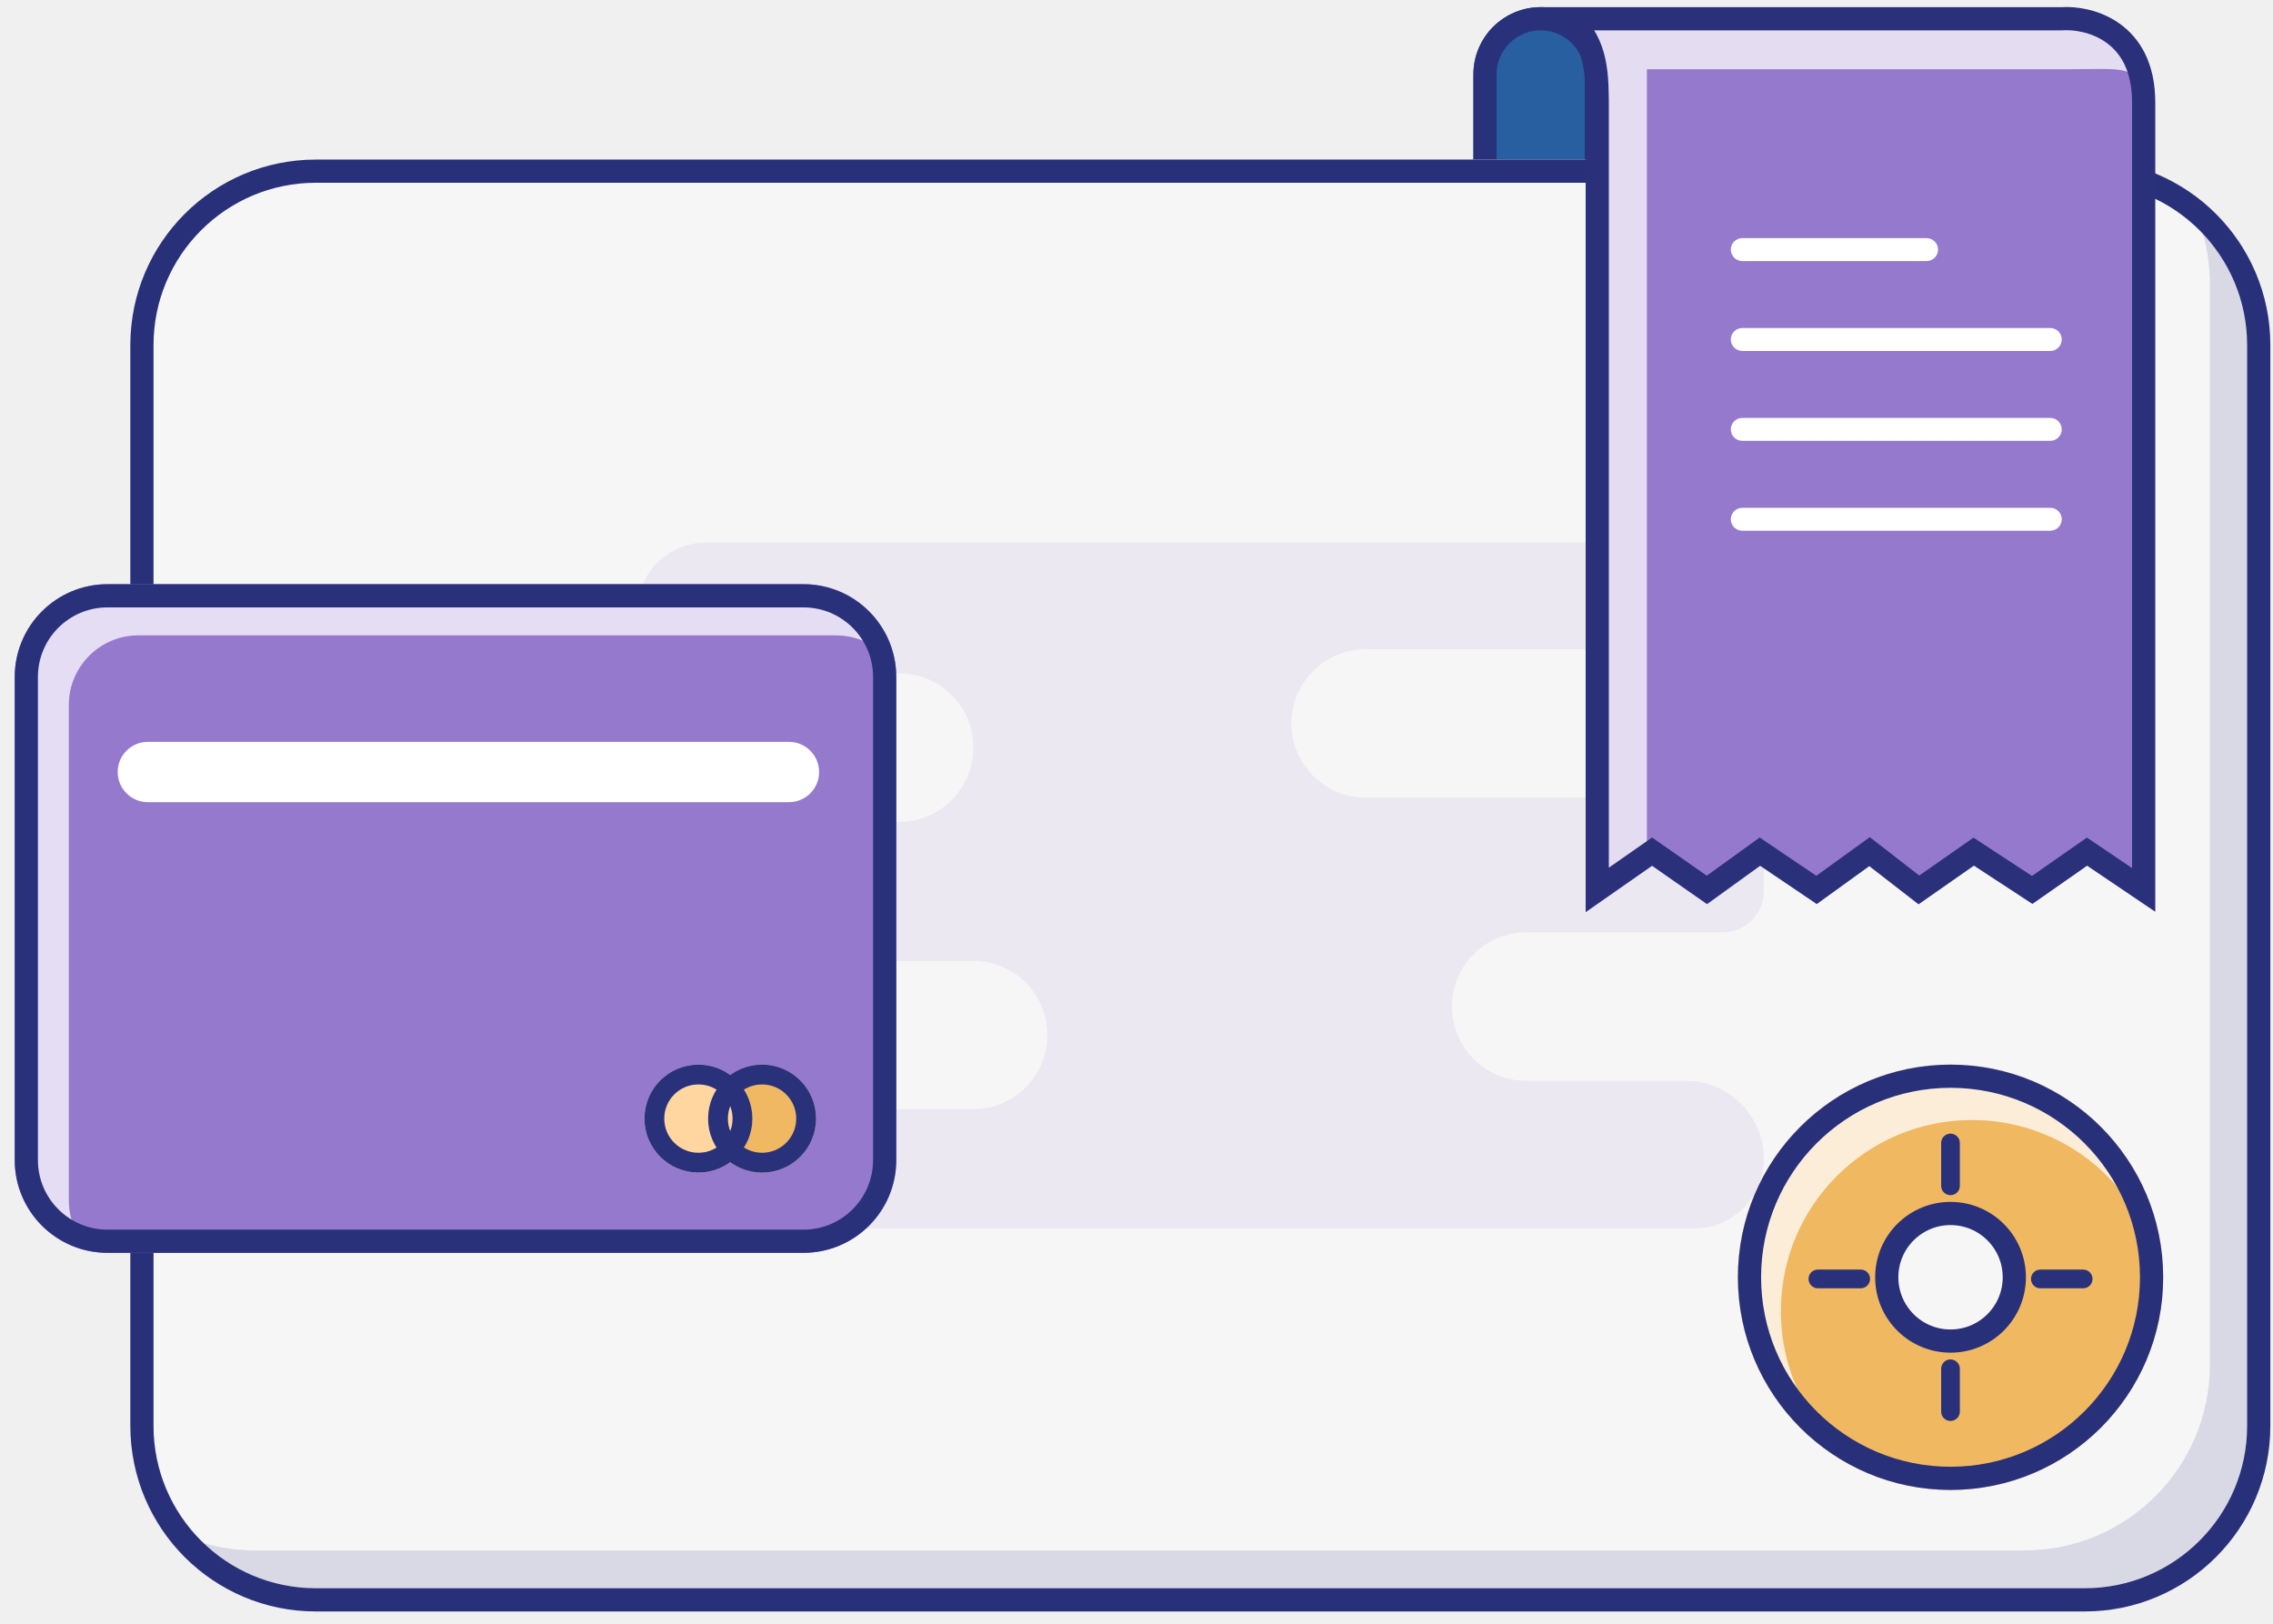
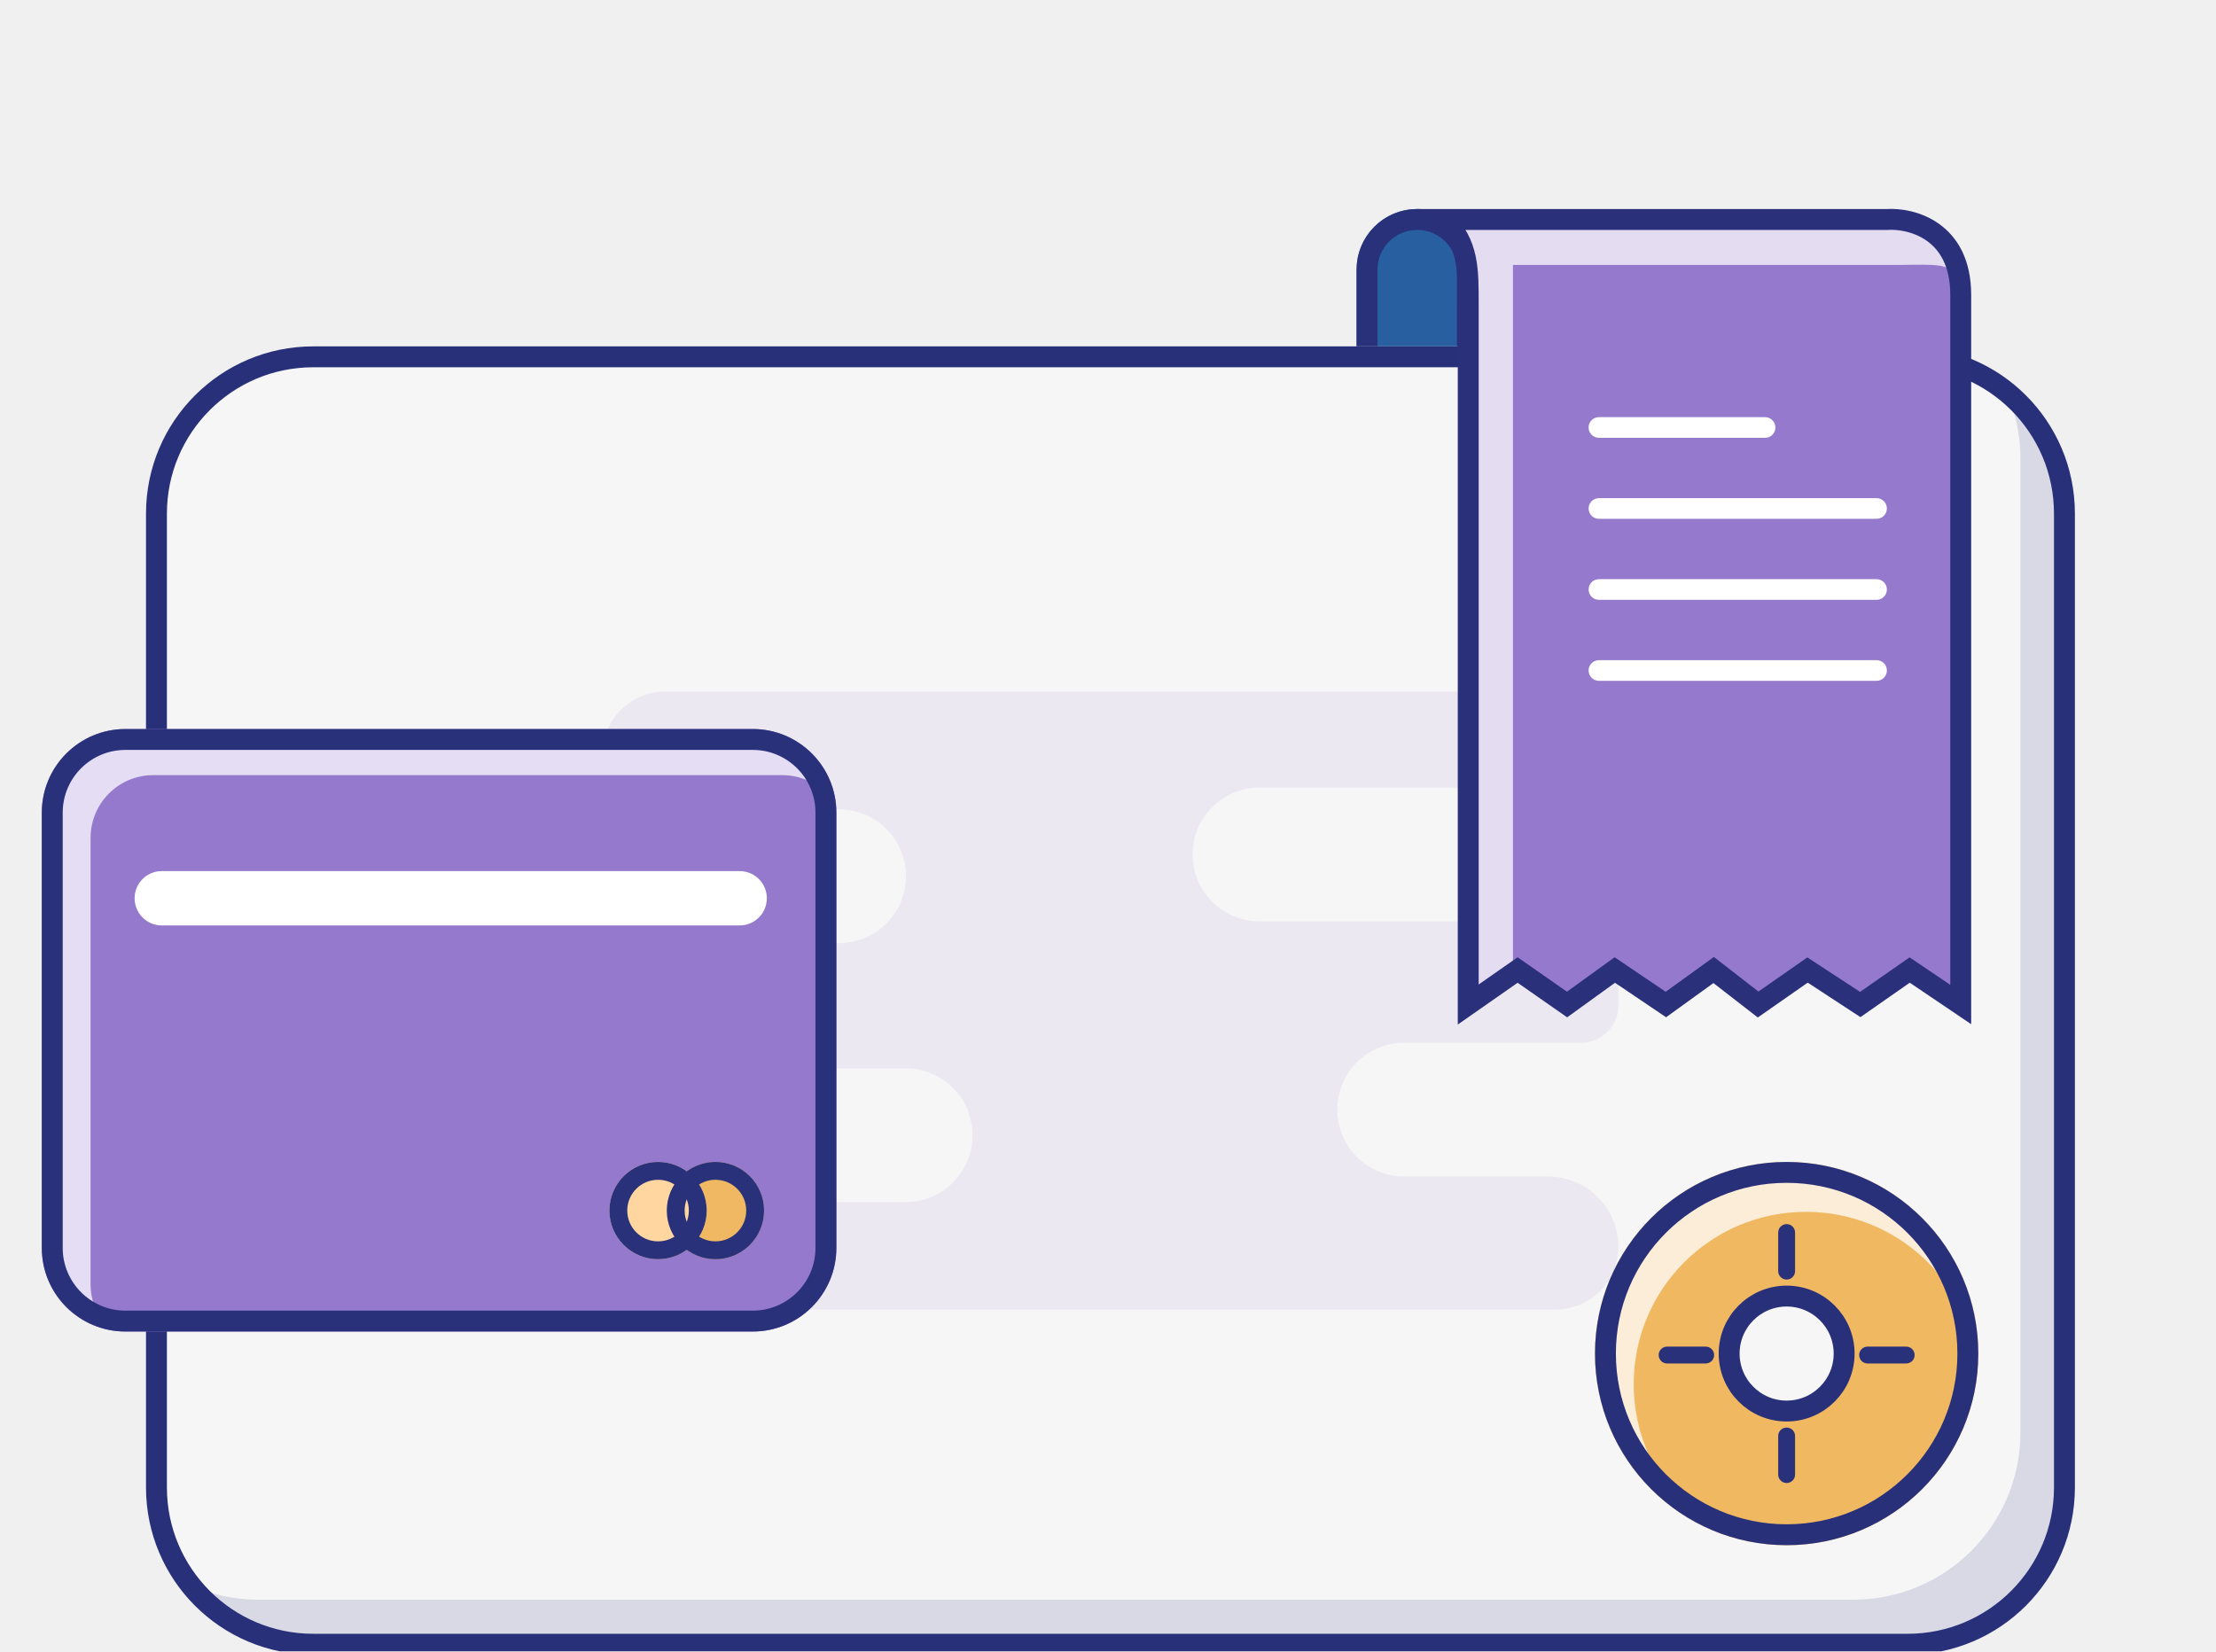
- <svg xmlns="http://www.w3.org/2000/svg" width="98" height="70" viewBox="0 0 98 70" fill="none">
-   <rect x="63.525" y="0.308" width="5.799" height="9.957" rx="2.899" fill="#275FA0" />
-   <rect x="64.025" y="0.808" width="4.799" height="8.957" rx="2.399" stroke="#2A317B" />
-   <rect x="5.619" y="6.879" width="92.266" height="62.591" rx="8" fill="#F6F6F6" />
-   <path fill-rule="evenodd" clip-rule="evenodd" d="M6.787 65.635C8.192 67.936 10.727 69.47 13.619 69.47H89.885C94.303 69.47 97.885 65.888 97.885 61.47V14.879C97.885 12.012 96.377 9.498 94.11 8.086C94.852 9.299 95.278 10.724 95.278 12.25V58.84C95.278 63.259 91.696 66.841 87.278 66.841H11.013C9.462 66.841 8.014 66.399 6.787 65.635Z" fill="#D9D9E5" />
-   <rect x="6.119" y="7.379" width="91.266" height="61.591" rx="7.5" stroke="#29307A" />
-   <path fill-rule="evenodd" clip-rule="evenodd" d="M76.047 26.39C76.047 24.733 74.704 23.39 73.047 23.39H30.457C28.801 23.39 27.457 24.733 27.457 26.39V28.111C27.457 28.65 28.005 29.03 28.544 29.03V29.03H38.771C40.538 29.03 41.971 30.462 41.971 32.229C41.971 33.996 40.538 35.429 38.771 35.429H28.544V35.429C28.005 35.429 27.457 35.809 27.457 36.348V49.958C27.457 51.615 28.801 52.958 30.457 52.958H73.047C74.704 52.958 76.047 51.615 76.047 49.958V49.958C76.047 48.099 74.54 46.593 72.681 46.593H65.803C64.036 46.593 62.603 45.16 62.603 43.393C62.603 41.626 64.036 40.194 65.803 40.194H74.273C75.253 40.194 76.047 39.4 76.047 38.42V36.074C76.047 35.123 74.439 34.387 73.488 34.387V34.387H58.88C57.113 34.387 55.681 32.955 55.681 31.188C55.681 29.421 57.113 27.988 58.88 27.988H73.488C73.518 27.988 73.547 27.989 73.577 27.989C74.499 28.015 76.047 27.313 76.047 26.39V26.39ZM41.956 47.818C43.723 47.818 45.155 46.386 45.155 44.619C45.155 42.852 43.723 41.42 41.956 41.42H31.729C29.962 41.42 28.529 42.852 28.529 44.619C28.529 46.386 29.962 47.818 31.729 47.818H41.956Z" fill="#EBE8F1" />
-   <rect x="0.635" y="25.185" width="38.007" height="28.825" rx="4" fill="#9579CD" />
-   <path fill-rule="evenodd" clip-rule="evenodd" d="M4.019 25.624C2.362 25.624 1.019 26.967 1.019 28.624V50.285C1.019 51.71 2.012 52.902 3.344 53.209C3.104 52.778 2.968 52.282 2.968 51.754V30.391C2.968 28.734 4.311 27.391 5.968 27.391H36.046C36.509 27.391 36.948 27.496 37.339 27.684C36.945 26.487 35.818 25.624 34.49 25.624H4.019Z" fill="#E4DDF3" />
-   <rect x="1.135" y="25.685" width="37.007" height="27.825" rx="3.5" stroke="#2A317B" />
-   <rect x="5.074" y="31.982" width="30.242" height="2.6" rx="1.3" fill="white" />
-   <circle cx="32.856" cy="48.223" r="2.327" fill="#F0B862" />
-   <circle cx="30.112" cy="48.223" r="2.327" fill="#FFD6A0" />
-   <circle cx="30.112" cy="48.223" r="1.9" stroke="#29317A" stroke-width="0.854" />
-   <circle cx="32.856" cy="48.223" r="1.9" stroke="#29317A" stroke-width="0.854" />
-   <path d="M88.878 2.242L68.865 2.242C68.865 3.676 68.866 4.572 68.866 6.16V38.365L71.229 36.778L73.593 38.365L75.878 36.778L78.32 38.365L80.605 36.778L82.733 38.365L85.096 36.778L87.618 38.365L89.981 36.778L92.424 38.365V5.707C92.424 1.849 92.424 2.242 88.878 2.242Z" fill="#9579CD" />
-   <path fill-rule="evenodd" clip-rule="evenodd" d="M67.689 1.218H88.878C90.06 1.136 92.424 1.733 92.424 4.781V38.365L92.424 38.365V6.664C92.424 4.54 92.424 3.629 91.974 3.245C91.556 2.888 90.751 2.985 89.2 2.985H71.006C71.006 3.622 71.006 4.159 71.006 4.691C71.006 5.432 71.006 6.165 71.006 7.146V36.887L68.865 38.365V5.247C68.865 5.213 68.865 5.179 68.866 5.145C68.866 3.561 68.867 2.324 67.689 1.218Z" fill="#E4DCF1" />
-   <path d="M88.878 0.809H67.689C68.892 1.952 68.865 3.232 68.865 4.883V38.365L71.229 36.715L73.593 38.365L75.878 36.715L78.32 38.365L80.605 36.715L82.733 38.365L85.096 36.715L87.618 38.365L89.981 36.715L92.424 38.365V4.412C92.424 1.331 90.06 0.726 88.878 0.809Z" stroke="#2B307B" />
-   <rect x="74.624" y="10.266" width="8.935" height="0.989" rx="0.495" fill="white" />
-   <rect x="74.624" y="14.141" width="14.268" height="0.989" rx="0.495" fill="white" />
-   <rect x="74.624" y="18.016" width="14.268" height="0.989" rx="0.495" fill="white" />
-   <rect x="74.624" y="21.891" width="14.268" height="0.989" rx="0.495" fill="white" />
-   <path fill-rule="evenodd" clip-rule="evenodd" d="M84.097 64.233C89.161 64.233 93.265 60.128 93.265 55.064C93.265 50.001 89.161 45.896 84.097 45.896C79.034 45.896 74.929 50.001 74.929 55.064C74.929 60.128 79.034 64.233 84.097 64.233ZM84.097 58.11C85.779 58.11 87.143 56.746 87.143 55.064C87.143 53.382 85.779 52.018 84.097 52.018C82.415 52.018 81.051 53.382 81.051 55.064C81.051 56.746 82.415 58.11 84.097 58.11Z" fill="#F0B861" />
-   <path fill-rule="evenodd" clip-rule="evenodd" d="M93.235 55.814C93.255 55.566 93.265 55.316 93.265 55.064C93.265 50.001 89.161 45.896 84.097 45.896C79.034 45.896 74.929 50.001 74.929 55.064C74.929 58.997 77.405 62.351 80.883 63.653C78.431 62.226 76.782 59.568 76.782 56.526C76.782 51.974 80.472 48.284 85.024 48.284C89.336 48.284 92.874 51.595 93.235 55.814Z" fill="#FCEDD8" />
-   <circle cx="84.097" cy="55.064" r="8.668" stroke="#29307A" />
-   <circle cx="84.097" cy="55.064" r="2.75" stroke="#29307A" />
-   <rect x="83.692" y="48.871" width="0.807" height="2.653" rx="0.403" fill="#2A317B" />
-   <rect x="87.565" y="55.539" width="0.807" height="2.653" rx="0.403" transform="rotate(-90 87.5654 55.5388)" fill="#2A317B" />
-   <rect x="77.975" y="55.539" width="0.807" height="2.653" rx="0.403" transform="rotate(-90 77.9746 55.5388)" fill="#2A317B" />
-   <rect x="83.692" y="58.605" width="0.807" height="2.653" rx="0.403" fill="#2A317B" />
+ <svg xmlns="http://www.w3.org/2000/svg" width="106" height="79" viewBox="0 0 106 79" fill="none">
+   <g clip-path="url(#clip0_1080_3039)">
+     <rect x="64.891" y="10" width="5.799" height="9.957" rx="2.899" fill="#275FA0" />
+     <rect x="65.391" y="10.5" width="4.799" height="8.957" rx="2.399" stroke="#2A317B" />
+     <rect x="6.984" y="16.571" width="92.266" height="62.591" rx="8" fill="#F6F6F6" />
+     <path fill-rule="evenodd" clip-rule="evenodd" d="M8.153 75.327C9.559 77.626 12.092 79.162 14.985 79.162H91.25C95.669 79.162 99.25 75.58 99.25 71.162V24.571C99.25 21.703 97.742 19.188 95.475 17.776C96.217 18.989 96.644 20.415 96.644 21.941V68.532C96.644 72.951 93.062 76.532 88.644 76.532H12.378C10.827 76.532 9.379 76.091 8.153 75.327Z" fill="#D9D9E5" />
+     <rect x="7.484" y="17.071" width="91.266" height="61.591" rx="7.5" stroke="#29307A" />
+     <path fill-rule="evenodd" clip-rule="evenodd" d="M77.412 36.082C77.412 34.425 76.069 33.082 74.412 33.082H31.823C30.166 33.082 28.823 34.425 28.823 36.082V37.802C28.823 38.342 29.37 38.722 29.909 38.722V38.722H40.137C41.904 38.722 43.336 40.154 43.336 41.921C43.336 43.688 41.904 45.12 40.137 45.12H29.909V45.12C29.37 45.12 28.823 45.5 28.823 46.04V59.65C28.823 61.307 30.166 62.65 31.823 62.65H74.412C76.069 62.65 77.412 61.307 77.412 59.65V59.65C77.412 57.791 75.905 56.284 74.046 56.284H67.168C65.401 56.284 63.969 54.852 63.969 53.085C63.969 51.318 65.401 49.886 67.168 49.886H75.638C76.618 49.886 77.412 49.091 77.412 48.112V45.766C77.412 44.814 75.804 44.078 74.853 44.078V44.078H60.245C58.478 44.078 57.046 42.646 57.046 40.879C57.046 39.112 58.478 37.68 60.245 37.68H74.853C74.883 37.68 74.913 37.68 74.942 37.681C75.865 37.706 77.412 37.005 77.412 36.082V36.082ZM43.321 57.51C45.088 57.51 46.521 56.078 46.521 54.311C46.521 52.544 45.088 51.111 43.321 51.111H33.094C31.327 51.111 29.895 52.544 29.895 54.311C29.895 56.078 31.327 57.51 33.094 57.51H43.321Z" fill="#EBE8F1" />
+     <rect x="2" y="34.877" width="38.007" height="28.825" rx="4" fill="#9579CD" />
+     <path fill-rule="evenodd" clip-rule="evenodd" d="M5.384 35.316C3.727 35.316 2.384 36.659 2.384 38.316V59.977C2.384 61.401 3.377 62.594 4.709 62.9C4.47 62.469 4.333 61.973 4.333 61.446V40.083C4.333 38.426 5.676 37.083 7.333 37.083H37.411C37.874 37.083 38.313 37.188 38.705 37.375C38.31 36.179 37.183 35.316 35.855 35.316H5.384Z" fill="#E4DDF3" />
+     <rect x="2.5" y="35.377" width="37.007" height="27.825" rx="3.5" stroke="#2A317B" />
+     <rect x="6.439" y="41.674" width="30.242" height="2.6" rx="1.3" fill="white" />
+     <circle cx="34.222" cy="57.915" r="2.327" fill="#F0B862" />
+     <circle cx="31.477" cy="57.915" r="2.327" fill="#FFD6A0" />
+     <circle cx="31.477" cy="57.915" r="1.9" stroke="#29317A" stroke-width="0.854" />
+     <circle cx="34.222" cy="57.915" r="1.9" stroke="#29317A" stroke-width="0.854" />
+     <path d="M90.243 11.933L70.231 11.933C70.231 13.368 70.231 14.264 70.231 15.852V48.057L72.594 46.469L74.958 48.057L77.243 46.469L79.686 48.057L81.971 46.469L84.098 48.057L86.462 46.469L88.983 48.057L91.347 46.469L93.789 48.057V15.398C93.789 11.541 93.789 11.933 90.243 11.933Z" fill="#9579CD" />
+     <path fill-rule="evenodd" clip-rule="evenodd" d="M69.055 10.909H90.243C91.425 10.827 93.789 11.425 93.789 14.473V48.057L93.789 48.057V16.356C93.789 14.231 93.789 13.321 93.339 12.936C92.922 12.58 92.117 12.676 90.565 12.676H72.371C72.371 13.313 72.371 13.85 72.371 14.383C72.371 15.124 72.371 15.856 72.371 16.838V46.579L70.231 48.057V14.939C70.231 14.905 70.231 14.871 70.231 14.837C70.231 13.253 70.232 12.016 69.055 10.909Z" fill="#E4DCF1" />
+     <path d="M90.243 10.501H69.055C70.257 11.643 70.231 12.924 70.231 14.575V48.057L72.594 46.407L74.958 48.057L77.243 46.407L79.686 48.057L81.971 46.407L84.098 48.057L86.462 46.407L88.983 48.057L91.347 46.407L93.789 48.057V14.103C93.789 11.022 91.425 10.418 90.243 10.501Z" stroke="#2B307B" />
+     <rect x="75.989" y="19.957" width="8.935" height="0.989" rx="0.495" fill="white" />
+     <rect x="75.989" y="23.832" width="14.268" height="0.989" rx="0.495" fill="white" />
+     <rect x="75.989" y="27.708" width="14.268" height="0.989" rx="0.495" fill="white" />
+     <rect x="75.989" y="31.583" width="14.268" height="0.989" rx="0.495" fill="white" />
+     <path fill-rule="evenodd" clip-rule="evenodd" d="M85.462 73.924C90.526 73.924 94.631 69.819 94.631 64.756C94.631 59.692 90.526 55.587 85.462 55.587C80.399 55.587 76.294 59.692 76.294 64.756C76.294 69.819 80.399 73.924 85.462 73.924ZM85.462 67.802C87.144 67.802 88.508 66.438 88.508 64.756C88.508 63.074 87.144 61.71 85.462 61.71C83.78 61.71 82.416 63.074 82.416 64.756C82.416 66.438 83.78 67.802 85.462 67.802Z" fill="#F0B861" />
+     <path fill-rule="evenodd" clip-rule="evenodd" d="M94.6 65.505C94.621 65.258 94.631 65.008 94.631 64.756C94.631 59.692 90.526 55.587 85.462 55.587C80.399 55.587 76.294 59.692 76.294 64.756C76.294 68.689 78.77 72.043 82.248 73.345C79.796 71.917 78.147 69.26 78.147 66.218C78.147 61.666 81.837 57.976 86.389 57.976C90.701 57.976 94.239 61.287 94.6 65.505Z" fill="#FCEDD8" />
+     <circle cx="85.462" cy="64.756" r="8.668" stroke="#29307A" />
+     <circle cx="85.462" cy="64.756" r="2.75" stroke="#29307A" />
+     <rect x="85.058" y="58.563" width="0.807" height="2.653" rx="0.403" fill="#2A317B" />
+     <rect x="88.931" y="65.231" width="0.807" height="2.653" rx="0.403" transform="rotate(-90 88.9307 65.2305)" fill="#2A317B" />
+     <rect x="79.34" y="65.231" width="0.807" height="2.653" rx="0.403" transform="rotate(-90 79.3398 65.2305)" fill="#2A317B" />
+     <rect x="85.058" y="68.296" width="0.807" height="2.653" rx="0.403" fill="#2A317B" />
+   </g>
+   <defs>
+     <clipPath id="clip0_1080_3039">
+       <rect width="106" height="79" fill="white" />
+     </clipPath>
+   </defs>
</svg>
